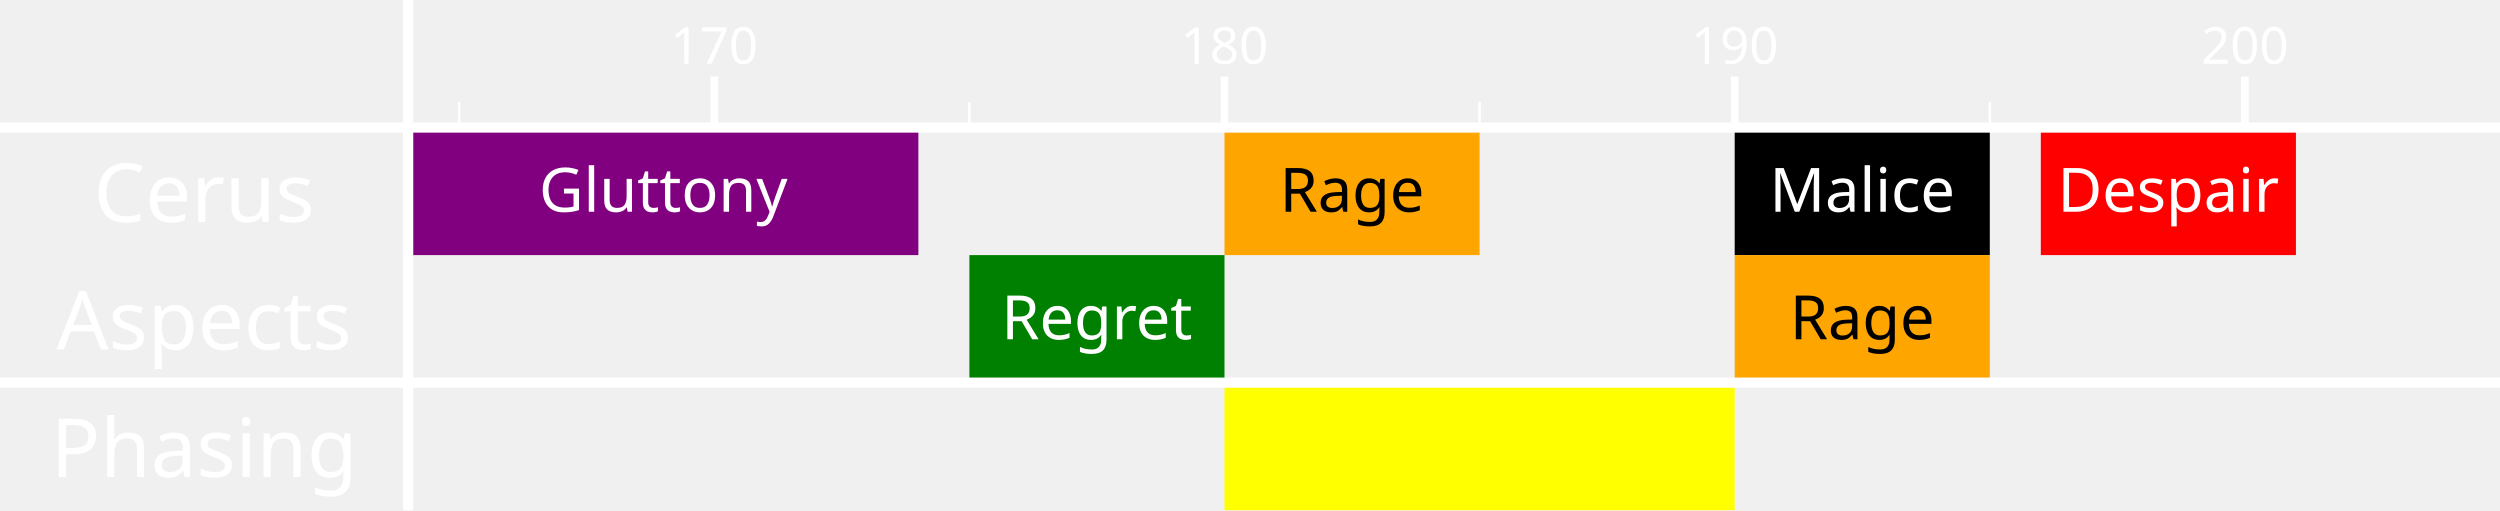
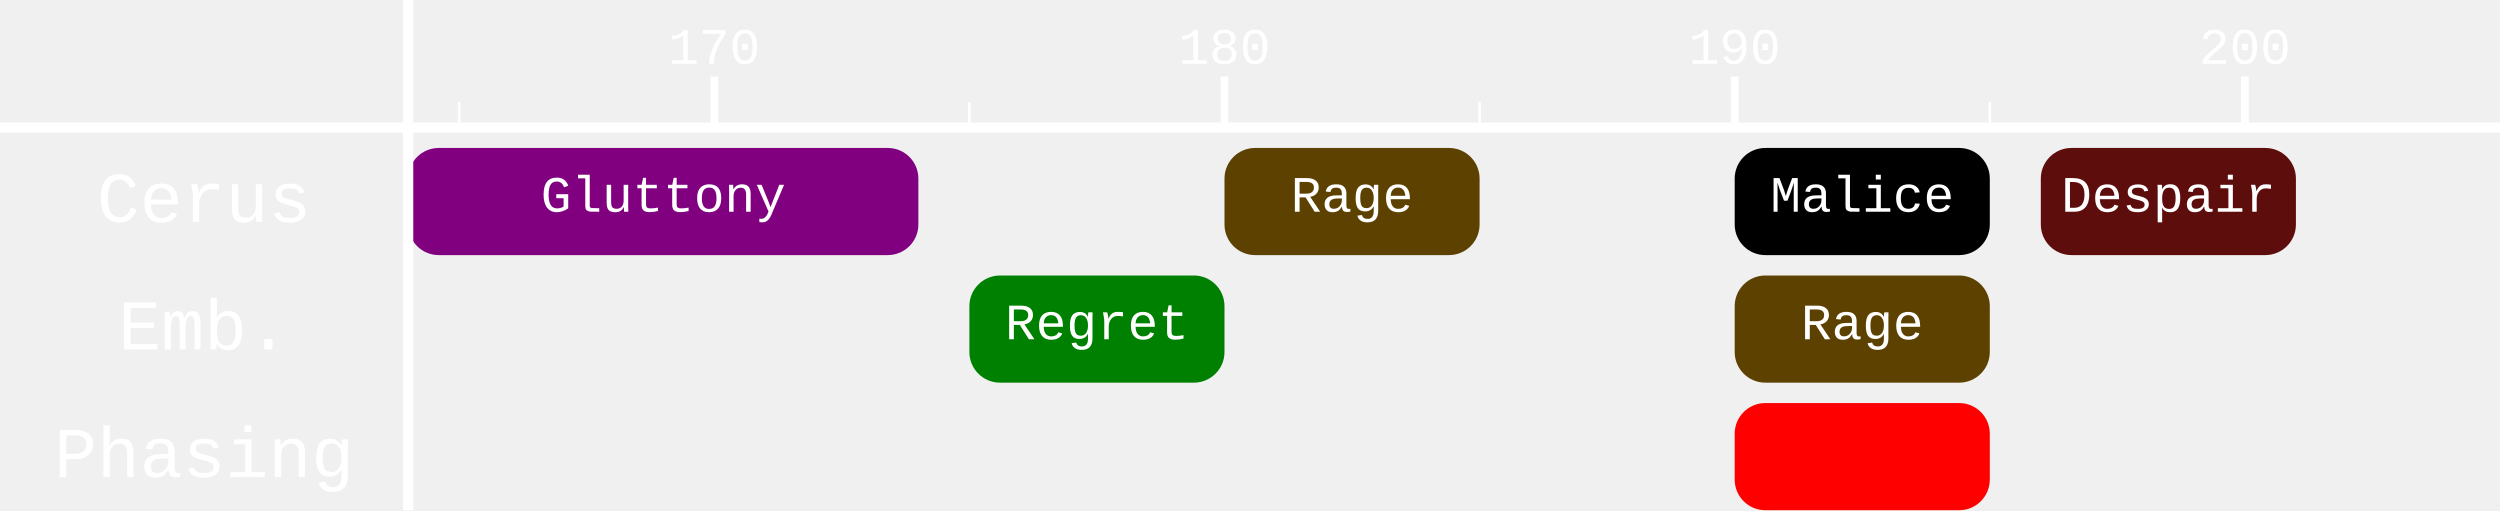
<svg xmlns="http://www.w3.org/2000/svg" width="490" height="100" viewBox="0 0 490 100">
  <defs>
</defs>
-   <text x="40.0" y="43.5" font-size="16" fill="white" style="font-family:Segoe UI;text-anchor:middle">Cerus</text>
-   <rect x="80" y="25" width="100" height="25" fill="purple" />
-   <text x="130.0" y="41.5" font-size="12" fill="white" style="font-family:Segoe UI;text-anchor:middle">Gluttony</text>
-   <rect x="240" y="25" width="50" height="25" fill="orange" />
-   <text x="265.0" y="41.5" font-size="12" fill="black" style="font-family:Segoe UI;text-anchor:middle">Rage</text>
-   <rect x="340" y="25" width="50" height="25" fill="black" />
-   <text x="365.0" y="41.5" font-size="12" fill="white" style="font-family:Segoe UI;text-anchor:middle">Malice</text>
-   <rect x="400" y="25" width="50" height="25" fill="red" />
-   <text x="425.0" y="41.5" font-size="12" fill="white" style="font-family:Segoe UI;text-anchor:middle">Despair</text>
-   <text x="40.0" y="68.5" font-size="16" fill="white" style="font-family:Segoe UI;text-anchor:middle">Aspects</text>
-   <rect x="190" y="50" width="50" height="25" fill="green" />
-   <text x="215.0" y="66.5" font-size="12" fill="white" style="font-family:Segoe UI;text-anchor:middle">Regret</text>
-   <rect x="340" y="50" width="50" height="25" fill="orange" />
-   <text x="365.0" y="66.5" font-size="12" fill="black" style="font-family:Segoe UI;text-anchor:middle">Rage</text>
-   <text x="40.0" y="93.5" font-size="16" fill="white" style="font-family:Segoe UI;text-anchor:middle">Phasing</text>
-   <rect x="240" y="75" width="100" height="25" fill="yellow" />
+   <text x="40.0" y="43.5" font-size="14" fill="white" style="font-family:Courier New, monospace;text-anchor:middle">Cerus</text>
+   <rect x="80" y="29" width="100" height="21" fill="purple" rx="6" ry="6" />
+   <text x="130.0" y="41.5" font-size="10" fill="white" style="font-family: Courier New, monospace;text-anchor:middle">Gluttony</text>
+   <rect x="240" y="29" width="50" height="21" fill="#5d4100" rx="6" ry="6" />
+   <text x="265.0" y="41.5" font-size="10" fill="white" style="font-family: Courier New, monospace;text-anchor:middle">Rage</text>
+   <rect x="340" y="29" width="50" height="21" fill="black" rx="6" ry="6" />
+   <text x="365.0" y="41.5" font-size="10" fill="white" style="font-family: Courier New, monospace;text-anchor:middle">Malice</text>
+   <rect x="400" y="29" width="50" height="21" fill="#5e0d0d" rx="6" ry="6" />
+   <text x="425.0" y="41.5" font-size="10" fill="white" style="font-family: Courier New, monospace;text-anchor:middle">Despair</text>
+   <text x="40.0" y="68.5" font-size="14" fill="white" style="font-family:Courier New, monospace;text-anchor:middle">Emb.</text>
+   <rect x="190" y="54" width="50" height="21" fill="green" rx="6" ry="6" />
+   <text x="215.0" y="66.5" font-size="10" fill="white" style="font-family: Courier New, monospace;text-anchor:middle">Regret</text>
+   <rect x="340" y="54" width="50" height="21" fill="#5d4100" rx="6" ry="6" />
+   <text x="365.0" y="66.5" font-size="10" fill="white" style="font-family: Courier New, monospace;text-anchor:middle">Rage</text>
+   <text x="40.0" y="93.5" font-size="14" fill="white" style="font-family:Courier New, monospace;text-anchor:middle">Phasing</text>
+   <rect x="340" y="79" width="50" height="21" fill="red" rx="6" ry="6" />
  <path d="M0,25 L490,25" stroke="white" stroke-width="2" />
-   <path d="M0,75 L490,75" stroke="white" stroke-width="2" />
  <path d="M80,0 L80,100" stroke="white" stroke-width="2" />
  <path d="M90,20.0 L90,25" stroke="white" stroke-width="0.5" />
  <path d="M100,22.5 L100,white" stroke="white" stroke-width="0.3" />
  <path d="M110,22.5 L110,white" stroke="white" stroke-width="0.3" />
  <path d="M120,22.5 L120,white" stroke="white" stroke-width="0.3" />
  <path d="M130,22.5 L130,white" stroke="white" stroke-width="0.3" />
  <path d="M140,15.0 L140,25" stroke="white" stroke-width="1.5" />
-   <text x="140.0" y="12.5" font-size="10" fill="white" style="font-family:Segoe UI;text-anchor:middle">170</text>
+   <text x="140.0" y="12.5" font-size="10" fill="white" style="font-family:Courier New, monospace;text-anchor:middle">170</text>
  <path d="M150,22.5 L150,white" stroke="white" stroke-width="0.3" />
  <path d="M160,22.5 L160,white" stroke="white" stroke-width="0.3" />
  <path d="M170,22.5 L170,white" stroke="white" stroke-width="0.3" />
  <path d="M180,22.5 L180,white" stroke="white" stroke-width="0.3" />
  <path d="M190,20.0 L190,25" stroke="white" stroke-width="0.5" />
  <path d="M200,22.5 L200,white" stroke="white" stroke-width="0.3" />
  <path d="M210,22.5 L210,white" stroke="white" stroke-width="0.3" />
  <path d="M220,22.5 L220,white" stroke="white" stroke-width="0.3" />
  <path d="M230,22.5 L230,white" stroke="white" stroke-width="0.3" />
  <path d="M240,15.0 L240,25" stroke="white" stroke-width="1.5" />
-   <text x="240.0" y="12.5" font-size="10" fill="white" style="font-family:Segoe UI;text-anchor:middle">180</text>
+   <text x="240.0" y="12.5" font-size="10" fill="white" style="font-family:Courier New, monospace;text-anchor:middle">180</text>
  <path d="M250,22.5 L250,white" stroke="white" stroke-width="0.3" />
  <path d="M260,22.5 L260,white" stroke="white" stroke-width="0.3" />
  <path d="M270,22.5 L270,white" stroke="white" stroke-width="0.3" />
  <path d="M280,22.5 L280,white" stroke="white" stroke-width="0.3" />
  <path d="M290,20.0 L290,25" stroke="white" stroke-width="0.5" />
  <path d="M300,22.5 L300,white" stroke="white" stroke-width="0.3" />
  <path d="M310,22.5 L310,white" stroke="white" stroke-width="0.3" />
  <path d="M320,22.5 L320,white" stroke="white" stroke-width="0.3" />
  <path d="M330,22.5 L330,white" stroke="white" stroke-width="0.3" />
  <path d="M340,15.0 L340,25" stroke="white" stroke-width="1.5" />
-   <text x="340.0" y="12.5" font-size="10" fill="white" style="font-family:Segoe UI;text-anchor:middle">190</text>
+   <text x="340.0" y="12.5" font-size="10" fill="white" style="font-family:Courier New, monospace;text-anchor:middle">190</text>
  <path d="M350,22.5 L350,white" stroke="white" stroke-width="0.3" />
  <path d="M360,22.5 L360,white" stroke="white" stroke-width="0.3" />
  <path d="M370,22.5 L370,white" stroke="white" stroke-width="0.3" />
  <path d="M380,22.5 L380,white" stroke="white" stroke-width="0.3" />
  <path d="M390,20.0 L390,25" stroke="white" stroke-width="0.5" />
  <path d="M400,22.5 L400,white" stroke="white" stroke-width="0.3" />
  <path d="M410,22.5 L410,white" stroke="white" stroke-width="0.3" />
  <path d="M420,22.5 L420,white" stroke="white" stroke-width="0.3" />
  <path d="M430,22.5 L430,white" stroke="white" stroke-width="0.3" />
  <path d="M440,15.0 L440,25" stroke="white" stroke-width="1.5" />
-   <text x="440.0" y="12.5" font-size="10" fill="white" style="font-family:Segoe UI;text-anchor:middle">200</text>
+   <text x="440.0" y="12.5" font-size="10" fill="white" style="font-family:Courier New, monospace;text-anchor:middle">200</text>
  <path d="M450,22.5 L450,white" stroke="white" stroke-width="0.3" />
  <path d="M460,22.5 L460,white" stroke="white" stroke-width="0.3" />
  <path d="M470,22.5 L470,white" stroke="white" stroke-width="0.3" />
  <path d="M480,22.5 L480,white" stroke="white" stroke-width="0.3" />
</svg>
